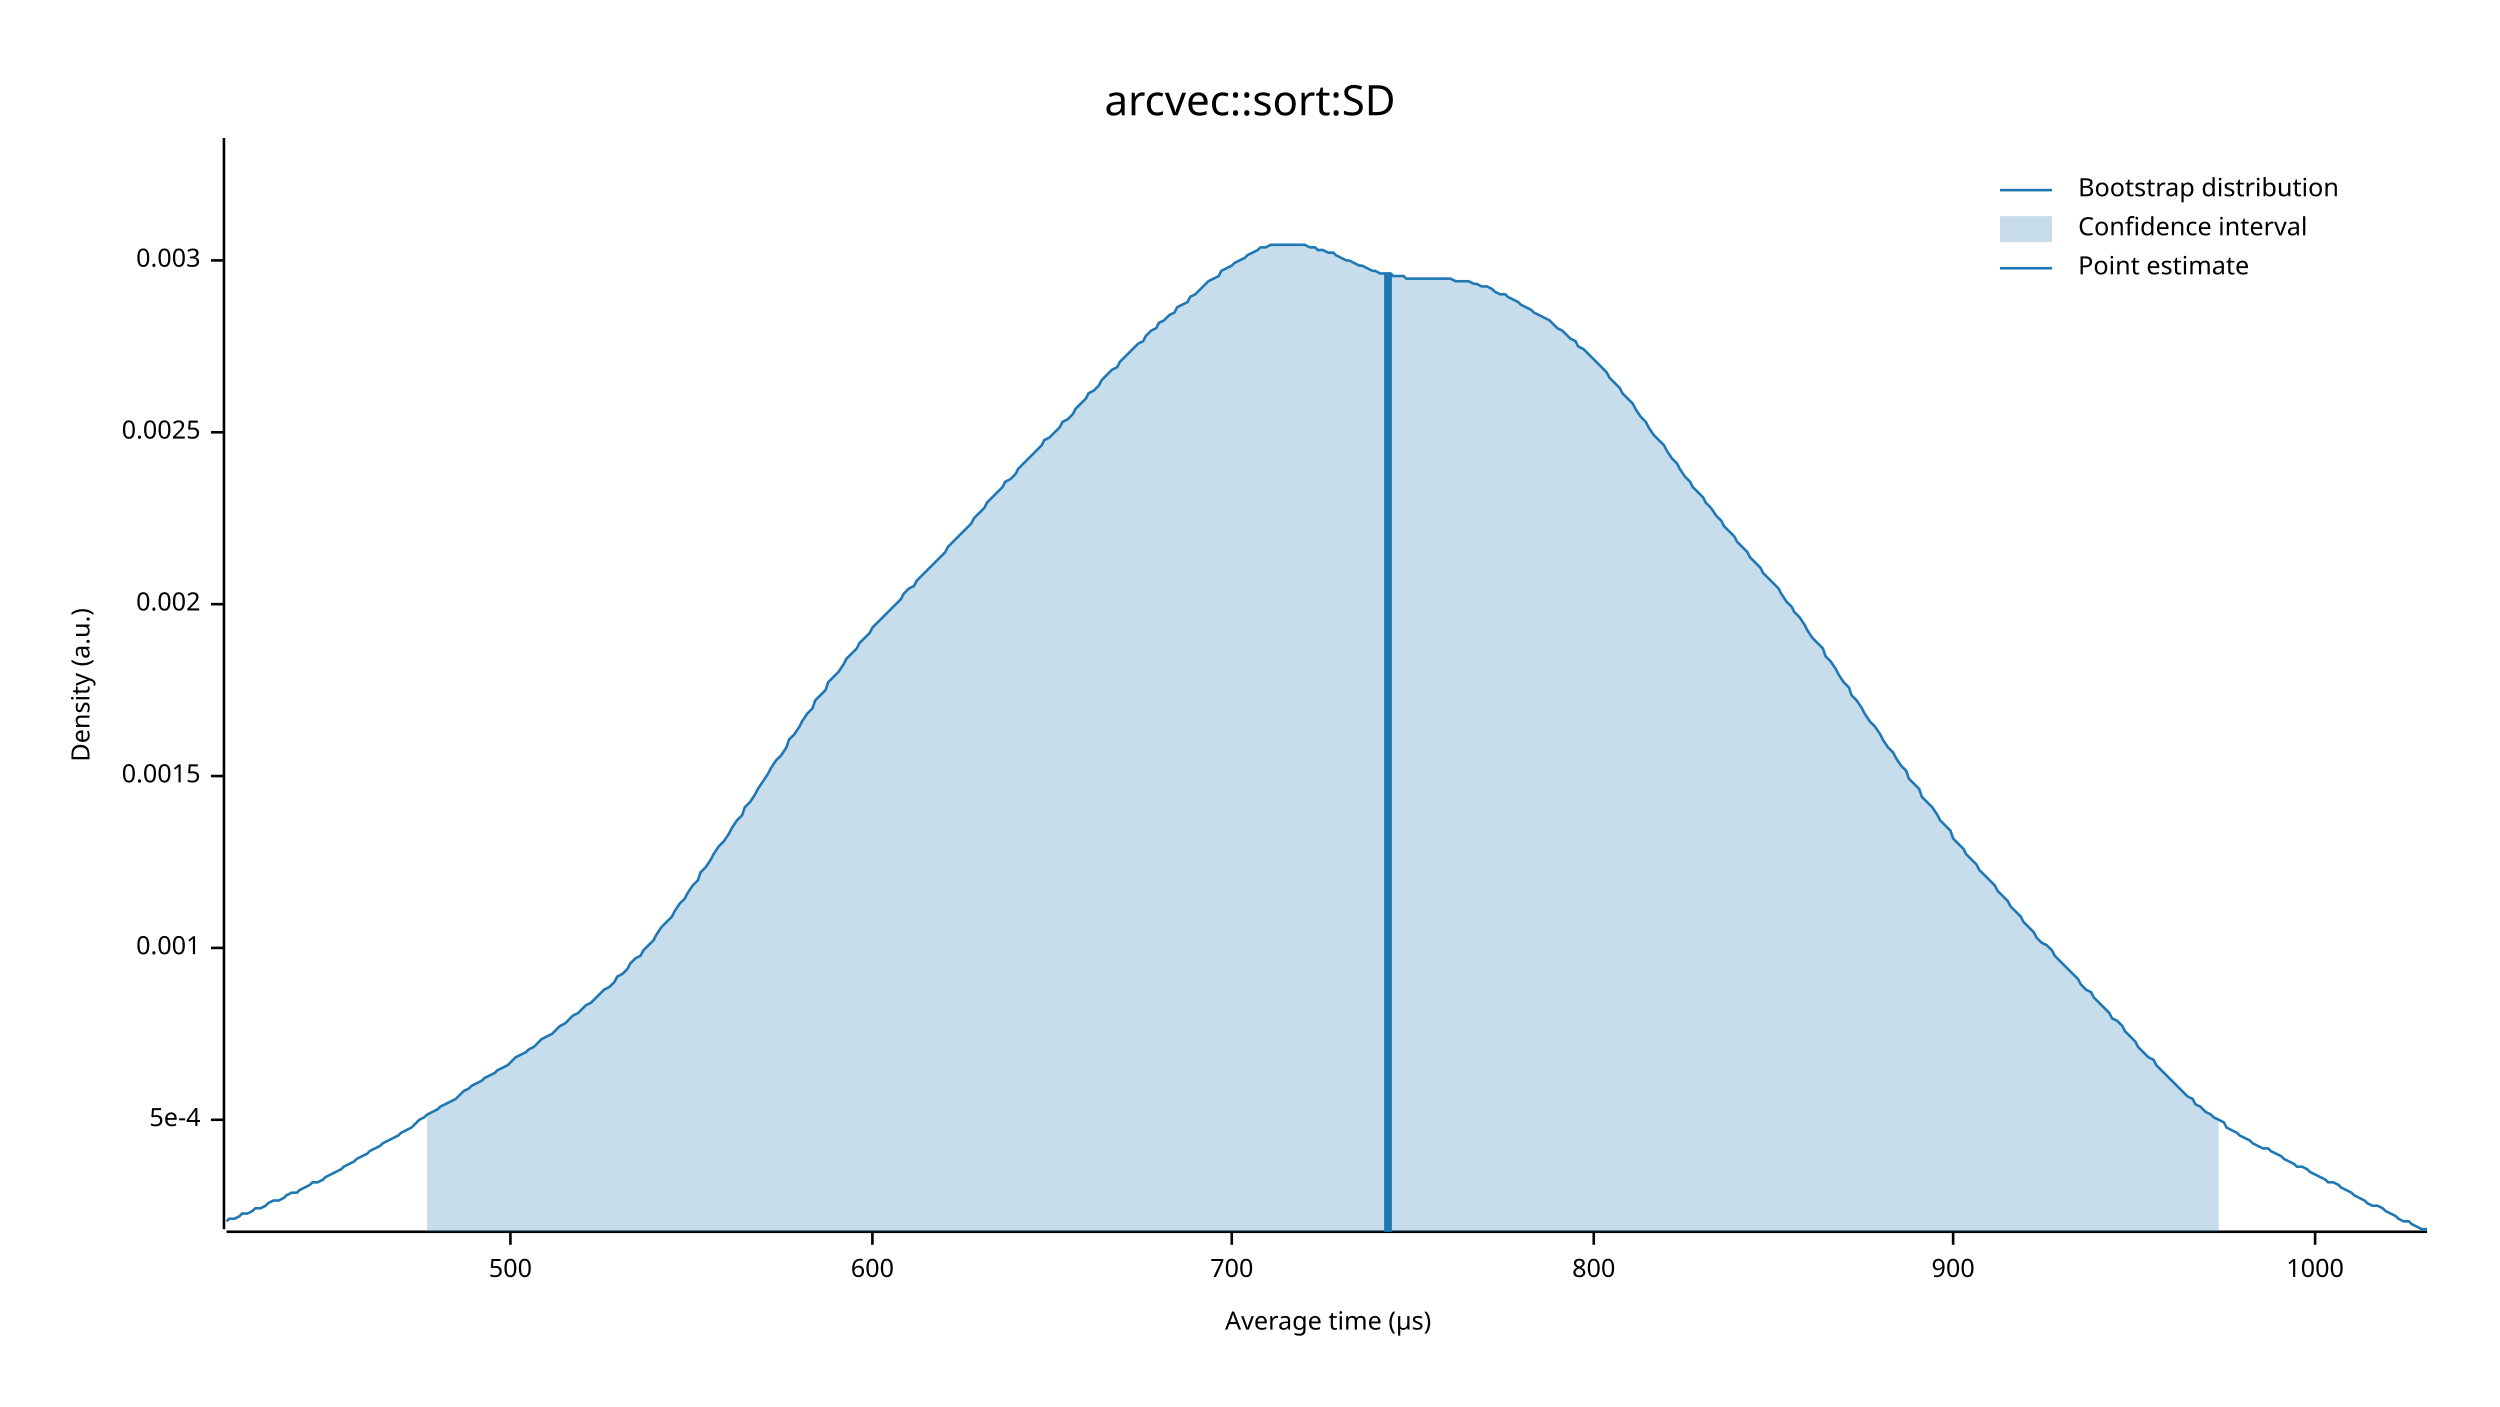
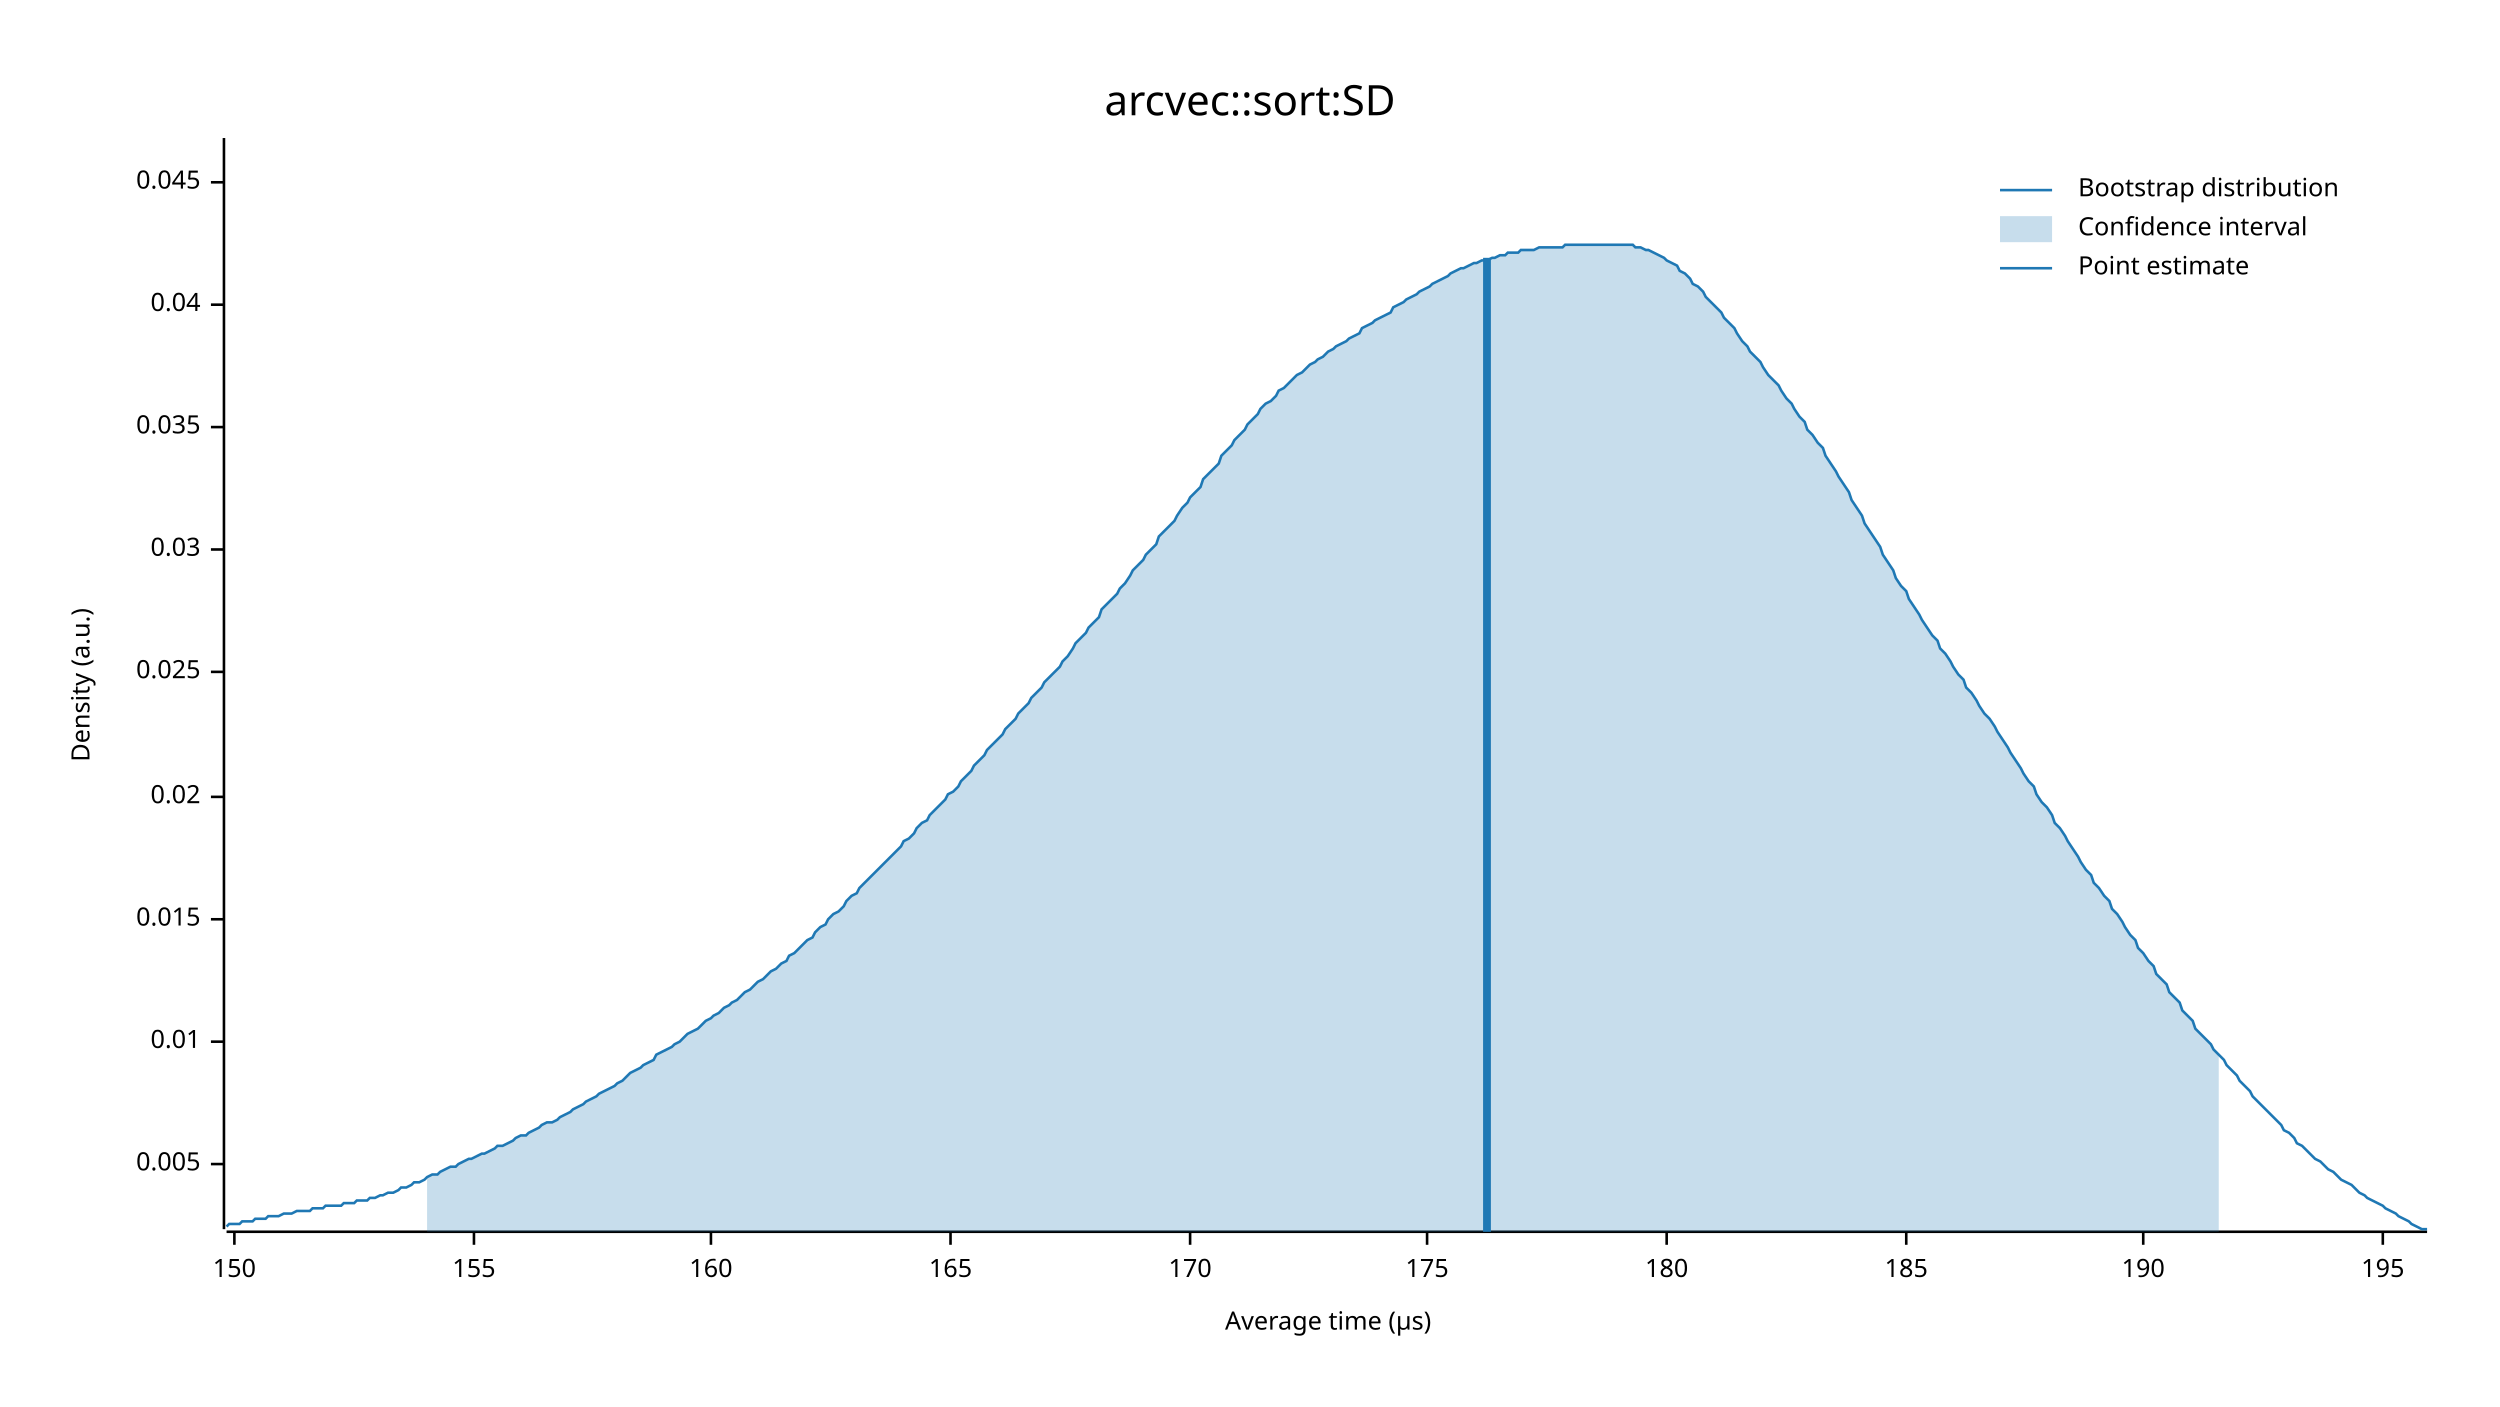
<svg xmlns="http://www.w3.org/2000/svg" width="960" height="540" viewBox="0 0 960 540">
  <text x="480" y="32" dy="0.76em" text-anchor="middle" font-family="sans-serif" font-size="16.129" opacity="1" fill="#000000">
arcvec::sort:SD
</text>
  <text x="27" y="263" dy="0.76em" text-anchor="middle" font-family="sans-serif" font-size="9.677" opacity="1" fill="#000000" transform="rotate(270, 27, 263)">
Density (a.u.)
</text>
  <text x="510" y="513" dy="-0.5ex" text-anchor="middle" font-family="sans-serif" font-size="9.677" opacity="1" fill="#000000">
Average time (µs)
</text>
  <polyline fill="none" opacity="1" stroke="#000000" stroke-width="1" points="86,53 86,472 " />
-   <text x="77" y="430" dy="0.5ex" text-anchor="end" font-family="sans-serif" font-size="9.677" opacity="1" fill="#000000">
- 5e-4
+   <text x="77" y="447" dy="0.5ex" text-anchor="end" font-family="sans-serif" font-size="9.677" opacity="1" fill="#000000">
+ 0.005
</text>
-   <polyline fill="none" opacity="1" stroke="#000000" stroke-width="1" points="81,430 86,430 " />
-   <text x="77" y="364" dy="0.5ex" text-anchor="end" font-family="sans-serif" font-size="9.677" opacity="1" fill="#000000">
- 0.001
+   <polyline fill="none" opacity="1" stroke="#000000" stroke-width="1" points="81,447 86,447 " />
+   <text x="77" y="400" dy="0.5ex" text-anchor="end" font-family="sans-serif" font-size="9.677" opacity="1" fill="#000000">
+ 0.01
</text>
-   <polyline fill="none" opacity="1" stroke="#000000" stroke-width="1" points="81,364 86,364 " />
-   <text x="77" y="298" dy="0.5ex" text-anchor="end" font-family="sans-serif" font-size="9.677" opacity="1" fill="#000000">
- 0.0015
+   <polyline fill="none" opacity="1" stroke="#000000" stroke-width="1" points="81,400 86,400 " />
+   <text x="77" y="353" dy="0.5ex" text-anchor="end" font-family="sans-serif" font-size="9.677" opacity="1" fill="#000000">
+ 0.015
</text>
-   <polyline fill="none" opacity="1" stroke="#000000" stroke-width="1" points="81,298 86,298 " />
-   <text x="77" y="232" dy="0.5ex" text-anchor="end" font-family="sans-serif" font-size="9.677" opacity="1" fill="#000000">
- 0.002
+   <polyline fill="none" opacity="1" stroke="#000000" stroke-width="1" points="81,353 86,353 " />
+   <text x="77" y="306" dy="0.5ex" text-anchor="end" font-family="sans-serif" font-size="9.677" opacity="1" fill="#000000">
+ 0.02
</text>
-   <polyline fill="none" opacity="1" stroke="#000000" stroke-width="1" points="81,232 86,232 " />
-   <text x="77" y="166" dy="0.5ex" text-anchor="end" font-family="sans-serif" font-size="9.677" opacity="1" fill="#000000">
- 0.0025
+   <polyline fill="none" opacity="1" stroke="#000000" stroke-width="1" points="81,306 86,306 " />
+   <text x="77" y="258" dy="0.5ex" text-anchor="end" font-family="sans-serif" font-size="9.677" opacity="1" fill="#000000">
+ 0.025
</text>
-   <polyline fill="none" opacity="1" stroke="#000000" stroke-width="1" points="81,166 86,166 " />
-   <text x="77" y="100" dy="0.5ex" text-anchor="end" font-family="sans-serif" font-size="9.677" opacity="1" fill="#000000">
- 0.003
+   <polyline fill="none" opacity="1" stroke="#000000" stroke-width="1" points="81,258 86,258 " />
+   <text x="77" y="211" dy="0.5ex" text-anchor="end" font-family="sans-serif" font-size="9.677" opacity="1" fill="#000000">
+ 0.03
</text>
-   <polyline fill="none" opacity="1" stroke="#000000" stroke-width="1" points="81,100 86,100 " />
+   <polyline fill="none" opacity="1" stroke="#000000" stroke-width="1" points="81,211 86,211 " />
+   <text x="77" y="164" dy="0.5ex" text-anchor="end" font-family="sans-serif" font-size="9.677" opacity="1" fill="#000000">
+ 0.035
+ </text>
+   <polyline fill="none" opacity="1" stroke="#000000" stroke-width="1" points="81,164 86,164 " />
+   <text x="77" y="117" dy="0.5ex" text-anchor="end" font-family="sans-serif" font-size="9.677" opacity="1" fill="#000000">
+ 0.04
+ </text>
+   <polyline fill="none" opacity="1" stroke="#000000" stroke-width="1" points="81,117 86,117 " />
+   <text x="77" y="70" dy="0.5ex" text-anchor="end" font-family="sans-serif" font-size="9.677" opacity="1" fill="#000000">
+ 0.045
+ </text>
+   <polyline fill="none" opacity="1" stroke="#000000" stroke-width="1" points="81,70 86,70 " />
  <polyline fill="none" opacity="1" stroke="#000000" stroke-width="1" points="87,473 932,473 " />
-   <text x="196" y="483" dy="0.76em" text-anchor="middle" font-family="sans-serif" font-size="9.677" opacity="1" fill="#000000">
- 500
+   <text x="90" y="483" dy="0.76em" text-anchor="middle" font-family="sans-serif" font-size="9.677" opacity="1" fill="#000000">
+ 150
</text>
-   <polyline fill="none" opacity="1" stroke="#000000" stroke-width="1" points="196,473 196,478 " />
-   <text x="335" y="483" dy="0.76em" text-anchor="middle" font-family="sans-serif" font-size="9.677" opacity="1" fill="#000000">
- 600
+   <polyline fill="none" opacity="1" stroke="#000000" stroke-width="1" points="90,473 90,478 " />
+   <text x="182" y="483" dy="0.76em" text-anchor="middle" font-family="sans-serif" font-size="9.677" opacity="1" fill="#000000">
+ 155
</text>
-   <polyline fill="none" opacity="1" stroke="#000000" stroke-width="1" points="335,473 335,478 " />
-   <text x="473" y="483" dy="0.76em" text-anchor="middle" font-family="sans-serif" font-size="9.677" opacity="1" fill="#000000">
- 700
+   <polyline fill="none" opacity="1" stroke="#000000" stroke-width="1" points="182,473 182,478 " />
+   <text x="273" y="483" dy="0.76em" text-anchor="middle" font-family="sans-serif" font-size="9.677" opacity="1" fill="#000000">
+ 160
</text>
-   <polyline fill="none" opacity="1" stroke="#000000" stroke-width="1" points="473,473 473,478 " />
-   <text x="612" y="483" dy="0.76em" text-anchor="middle" font-family="sans-serif" font-size="9.677" opacity="1" fill="#000000">
- 800
+   <polyline fill="none" opacity="1" stroke="#000000" stroke-width="1" points="273,473 273,478 " />
+   <text x="365" y="483" dy="0.76em" text-anchor="middle" font-family="sans-serif" font-size="9.677" opacity="1" fill="#000000">
+ 165
</text>
-   <polyline fill="none" opacity="1" stroke="#000000" stroke-width="1" points="612,473 612,478 " />
-   <text x="750" y="483" dy="0.76em" text-anchor="middle" font-family="sans-serif" font-size="9.677" opacity="1" fill="#000000">
- 900
+   <polyline fill="none" opacity="1" stroke="#000000" stroke-width="1" points="365,473 365,478 " />
+   <text x="457" y="483" dy="0.76em" text-anchor="middle" font-family="sans-serif" font-size="9.677" opacity="1" fill="#000000">
+ 170
</text>
-   <polyline fill="none" opacity="1" stroke="#000000" stroke-width="1" points="750,473 750,478 " />
-   <text x="889" y="483" dy="0.76em" text-anchor="middle" font-family="sans-serif" font-size="9.677" opacity="1" fill="#000000">
- 1000
+   <polyline fill="none" opacity="1" stroke="#000000" stroke-width="1" points="457,473 457,478 " />
+   <text x="548" y="483" dy="0.76em" text-anchor="middle" font-family="sans-serif" font-size="9.677" opacity="1" fill="#000000">
+ 175
</text>
-   <polyline fill="none" opacity="1" stroke="#000000" stroke-width="1" points="889,473 889,478 " />
-   <polyline fill="none" opacity="1" stroke="#1F78B4" stroke-width="1" points="87,469 88,468 90,468 92,467 93,466 95,466 97,465 98,464 100,464 102,463 103,462 105,461 107,461 109,460 110,459 112,458 114,458 115,457 117,456 119,455 120,454 122,454 124,453 125,452 127,451 129,450 131,449 132,448 134,447 136,446 137,445 139,444 141,443 142,442 144,441 146,440 147,439 149,438 151,437 153,436 154,435 156,434 158,433 159,432 161,430 163,429 164,428 166,427 168,426 169,425 171,424 173,423 175,422 176,421 178,419 180,418 181,417 183,416 185,415 186,414 188,413 190,412 191,411 193,410 195,409 197,407 198,406 200,405 202,404 203,403 205,402 207,400 208,399 210,398 212,397 214,395 215,394 217,393 219,391 220,390 222,389 224,387 225,386 227,385 229,383 230,382 232,380 234,379 236,377 237,375 239,374 241,372 242,370 244,368 246,367 247,365 249,363 251,361 252,359 254,356 256,354 258,352 259,350 261,347 263,345 264,343 266,340 268,338 269,335 271,333 273,330 274,328 276,325 278,323 280,320 281,318 283,315 285,313 286,310 288,308 290,305 291,303 293,300 295,297 296,295 298,292 300,290 302,287 303,284 305,282 307,279 308,277 310,274 312,272 313,269 315,267 317,265 318,262 320,260 322,258 324,255 325,253 327,251 329,249 330,247 332,245 334,243 335,241 337,239 339,237 341,235 342,234 344,232 346,230 347,228 349,226 351,225 352,223 354,221 356,219 357,218 359,216 361,214 363,212 364,210 366,208 368,206 369,205 371,203 373,201 374,199 376,197 378,195 379,193 381,191 383,189 385,187 386,185 388,184 390,182 391,180 393,178 395,176 396,175 398,173 400,171 401,169 403,168 405,166 407,164 408,162 410,161 412,159 413,157 415,155 417,153 418,151 420,150 422,148 423,146 425,144 427,142 429,141 430,139 432,137 434,135 435,134 437,132 439,131 440,129 442,127 444,126 445,124 447,123 449,121 451,120 452,118 454,117 456,116 457,114 459,113 461,111 462,110 464,108 466,107 468,106 469,104 471,103 473,102 474,101 476,100 478,99 479,98 481,97 483,96 484,95 486,95 488,94 490,94 491,94 493,94 495,94 496,94 498,94 500,94 501,94 503,95 505,95 506,96 508,96 510,97 512,97 513,98 515,99 517,100 518,100 520,101 522,102 523,102 525,103 527,104 528,104 530,105 532,105 534,105 535,106 537,106 539,106 540,107 542,107 544,107 545,107 547,107 549,107 550,107 552,107 554,107 556,107 557,107 559,108 561,108 562,108 564,108 566,109 567,109 569,110 571,110 573,111 574,112 576,113 578,113 579,114 581,115 583,116 584,117 586,118 588,119 589,120 591,121 593,122 595,123 596,124 598,126 600,127 601,128 603,130 605,131 606,133 608,134 610,136 611,137 613,139 615,141 617,143 618,145 620,147 622,149 623,151 625,153 627,155 628,157 630,160 632,162 633,164 635,167 637,169 639,171 640,173 642,176 644,178 645,180 647,183 649,185 650,187 652,189 654,191 655,193 657,195 659,198 661,200 662,202 664,204 666,206 667,208 669,210 671,212 672,214 674,216 676,218 677,220 679,222 681,224 683,226 684,228 686,231 688,233 689,235 691,237 693,240 694,242 696,245 698,247 700,249 701,252 703,254 705,257 706,259 708,262 710,264 711,267 713,269 715,272 716,274 718,277 720,279 722,282 723,284 725,287 727,289 728,291 730,294 732,296 733,299 735,301 737,303 738,306 740,308 742,310 744,313 745,315 747,317 749,319 750,322 752,324 754,326 755,328 757,330 759,332 760,334 762,336 764,338 766,340 767,342 769,344 771,346 772,348 774,350 776,352 777,354 779,356 781,358 782,360 784,362 786,363 788,365 789,367 791,369 793,371 794,372 796,374 798,376 799,378 801,380 803,381 804,383 806,385 808,387 810,389 811,391 813,392 815,394 816,396 818,398 820,400 821,402 823,404 825,406 827,407 828,409 830,411 832,413 833,414 835,416 837,418 838,419 840,421 842,422 843,424 845,425 847,427 849,428 850,429 852,430 854,431 855,433 857,434 859,435 860,436 862,437 864,438 865,439 867,440 869,441 871,441 872,442 874,443 876,444 877,445 879,446 881,447 882,448 884,448 886,449 887,450 889,451 891,452 893,453 894,454 896,454 898,455 899,456 901,457 903,458 904,459 906,460 908,461 909,462 911,463 913,463 915,464 916,465 918,466 920,467 921,468 923,469 925,469 926,470 928,471 930,472 932,472 " />
-   <polygon opacity="0.25" fill="#1F78B4" points="164,428 166,427 168,426 169,425 171,424 173,423 175,422 176,421 178,419 180,418 181,417 183,416 185,415 186,414 188,413 190,412 191,411 193,410 195,409 197,407 198,406 200,405 202,404 203,403 205,402 207,400 208,399 210,398 212,397 214,395 215,394 217,393 219,391 220,390 222,389 224,387 225,386 227,385 229,383 230,382 232,380 234,379 236,377 237,375 239,374 241,372 242,370 244,368 246,367 247,365 249,363 251,361 252,359 254,356 256,354 258,352 259,350 261,347 263,345 264,343 266,340 268,338 269,335 271,333 273,330 274,328 276,325 278,323 280,320 281,318 283,315 285,313 286,310 288,308 290,305 291,303 293,300 295,297 296,295 298,292 300,290 302,287 303,284 305,282 307,279 308,277 310,274 312,272 313,269 315,267 317,265 318,262 320,260 322,258 324,255 325,253 327,251 329,249 330,247 332,245 334,243 335,241 337,239 339,237 341,235 342,234 344,232 346,230 347,228 349,226 351,225 352,223 354,221 356,219 357,218 359,216 361,214 363,212 364,210 366,208 368,206 369,205 371,203 373,201 374,199 376,197 378,195 379,193 381,191 383,189 385,187 386,185 388,184 390,182 391,180 393,178 395,176 396,175 398,173 400,171 401,169 403,168 405,166 407,164 408,162 410,161 412,159 413,157 415,155 417,153 418,151 420,150 422,148 423,146 425,144 427,142 429,141 430,139 432,137 434,135 435,134 437,132 439,131 440,129 442,127 444,126 445,124 447,123 449,121 451,120 452,118 454,117 456,116 457,114 459,113 461,111 462,110 464,108 466,107 468,106 469,104 471,103 473,102 474,101 476,100 478,99 479,98 481,97 483,96 484,95 486,95 488,94 490,94 491,94 493,94 495,94 496,94 498,94 500,94 501,94 503,95 505,95 506,96 508,96 510,97 512,97 513,98 515,99 517,100 518,100 520,101 522,102 523,102 525,103 527,104 528,104 530,105 532,105 534,105 535,106 537,106 539,106 540,107 542,107 544,107 545,107 547,107 549,107 550,107 552,107 554,107 556,107 557,107 559,108 561,108 562,108 564,108 566,109 567,109 569,110 571,110 573,111 574,112 576,113 578,113 579,114 581,115 583,116 584,117 586,118 588,119 589,120 591,121 593,122 595,123 596,124 598,126 600,127 601,128 603,130 605,131 606,133 608,134 610,136 611,137 613,139 615,141 617,143 618,145 620,147 622,149 623,151 625,153 627,155 628,157 630,160 632,162 633,164 635,167 637,169 639,171 640,173 642,176 644,178 645,180 647,183 649,185 650,187 652,189 654,191 655,193 657,195 659,198 661,200 662,202 664,204 666,206 667,208 669,210 671,212 672,214 674,216 676,218 677,220 679,222 681,224 683,226 684,228 686,231 688,233 689,235 691,237 693,240 694,242 696,245 698,247 700,249 701,252 703,254 705,257 706,259 708,262 710,264 711,267 713,269 715,272 716,274 718,277 720,279 722,282 723,284 725,287 727,289 728,291 730,294 732,296 733,299 735,301 737,303 738,306 740,308 742,310 744,313 745,315 747,317 749,319 750,322 752,324 754,326 755,328 757,330 759,332 760,334 762,336 764,338 766,340 767,342 769,344 771,346 772,348 774,350 776,352 777,354 779,356 781,358 782,360 784,362 786,363 788,365 789,367 791,369 793,371 794,372 796,374 798,376 799,378 801,380 803,381 804,383 806,385 808,387 810,389 811,391 813,392 815,394 816,396 818,398 820,400 821,402 823,404 825,406 827,407 828,409 830,411 832,413 833,414 835,416 837,418 838,419 840,421 842,422 843,424 845,425 847,427 849,428 850,429 852,430 852,473 164,473 " />
-   <polyline fill="none" opacity="1" stroke="#1F78B4" stroke-width="3" points="533,473 533,105 " />
+   <polyline fill="none" opacity="1" stroke="#000000" stroke-width="1" points="548,473 548,478 " />
+   <text x="640" y="483" dy="0.76em" text-anchor="middle" font-family="sans-serif" font-size="9.677" opacity="1" fill="#000000">
+ 180
+ </text>
+   <polyline fill="none" opacity="1" stroke="#000000" stroke-width="1" points="640,473 640,478 " />
+   <text x="732" y="483" dy="0.76em" text-anchor="middle" font-family="sans-serif" font-size="9.677" opacity="1" fill="#000000">
+ 185
+ </text>
+   <polyline fill="none" opacity="1" stroke="#000000" stroke-width="1" points="732,473 732,478 " />
+   <text x="823" y="483" dy="0.76em" text-anchor="middle" font-family="sans-serif" font-size="9.677" opacity="1" fill="#000000">
+ 190
+ </text>
+   <polyline fill="none" opacity="1" stroke="#000000" stroke-width="1" points="823,473 823,478 " />
+   <text x="915" y="483" dy="0.76em" text-anchor="middle" font-family="sans-serif" font-size="9.677" opacity="1" fill="#000000">
+ 195
+ </text>
+   <polyline fill="none" opacity="1" stroke="#000000" stroke-width="1" points="915,473 915,478 " />
+   <polyline fill="none" opacity="1" stroke="#1F78B4" stroke-width="1" points="87,471 88,470 90,470 92,470 93,469 95,469 97,469 98,468 100,468 102,468 103,467 105,467 107,467 109,466 110,466 112,466 114,465 115,465 117,465 119,465 120,464 122,464 124,464 125,463 127,463 129,463 131,463 132,462 134,462 136,462 137,461 139,461 141,461 142,460 144,460 146,459 147,459 149,458 151,458 153,457 154,456 156,456 158,455 159,454 161,454 163,453 164,452 166,451 168,451 169,450 171,449 173,448 175,448 176,447 178,446 180,445 181,445 183,444 185,443 186,443 188,442 190,441 191,440 193,440 195,439 197,438 198,437 200,436 202,436 203,435 205,434 207,433 208,432 210,431 212,431 214,430 215,429 217,428 219,427 220,426 222,425 224,424 225,423 227,422 229,421 230,420 232,419 234,418 236,417 237,416 239,415 241,413 242,412 244,411 246,410 247,409 249,408 251,407 252,405 254,404 256,403 258,402 259,401 261,400 263,398 264,397 266,396 268,395 269,394 271,392 273,391 274,390 276,389 278,387 280,386 281,385 283,384 285,382 286,381 288,380 290,378 291,377 293,376 295,374 296,373 298,372 300,370 302,369 303,367 305,366 307,364 308,363 310,361 312,360 313,358 315,356 317,355 318,353 320,351 322,350 324,348 325,346 327,344 329,343 330,341 332,339 334,337 335,336 337,334 339,332 341,330 342,329 344,327 346,325 347,323 349,322 351,320 352,318 354,316 356,315 357,313 359,311 361,309 363,307 364,305 366,304 368,302 369,300 371,298 373,296 374,294 376,292 378,290 379,288 381,286 383,284 385,282 386,280 388,278 390,276 391,274 393,272 395,270 396,268 398,266 400,264 401,262 403,260 405,258 407,256 408,254 410,252 412,249 413,247 415,245 417,243 418,241 420,239 422,237 423,234 425,232 427,230 429,228 430,226 432,224 434,221 435,219 437,217 439,215 440,213 442,211 444,209 445,206 447,204 449,202 451,200 452,198 454,195 456,193 457,191 459,189 461,187 462,184 464,182 466,180 468,178 469,175 471,173 473,171 474,169 476,167 478,165 479,163 481,161 483,159 484,157 486,155 488,154 490,152 491,150 493,149 495,147 496,146 498,144 500,143 501,142 503,140 505,139 506,138 508,137 510,135 512,134 513,133 515,132 517,131 518,130 520,129 522,128 523,126 525,125 527,124 528,123 530,122 532,121 534,120 535,118 537,117 539,116 540,115 542,114 544,113 545,112 547,111 549,110 550,109 552,108 554,107 556,106 557,105 559,104 561,103 562,103 564,102 566,101 567,101 569,100 571,100 573,99 574,99 576,98 578,98 579,97 581,97 583,97 584,96 586,96 588,96 589,96 591,95 593,95 595,95 596,95 598,95 600,95 601,94 603,94 605,94 606,94 608,94 610,94 611,94 613,94 615,94 617,94 618,94 620,94 622,94 623,94 625,94 627,94 628,95 630,95 632,96 633,96 635,97 637,98 639,99 640,100 642,101 644,102 645,104 647,105 649,107 650,109 652,110 654,112 655,114 657,116 659,118 661,120 662,122 664,124 666,126 667,128 669,131 671,133 672,135 674,137 676,139 677,141 679,144 681,146 683,148 684,150 686,153 688,155 689,157 691,160 693,162 694,165 696,167 698,170 700,172 701,175 703,178 705,181 706,183 708,186 710,189 711,192 713,195 715,198 716,201 718,204 720,207 722,210 723,213 725,216 727,219 728,222 730,225 732,227 733,230 735,233 737,236 738,238 740,241 742,244 744,246 745,249 747,251 749,254 750,256 752,259 754,261 755,264 757,266 759,269 760,271 762,274 764,276 766,279 767,281 769,284 771,287 772,289 774,292 776,295 777,297 779,300 781,302 782,305 784,308 786,310 788,313 789,316 791,318 793,321 794,323 796,326 798,329 799,331 801,334 803,336 804,339 806,341 808,344 810,346 811,349 813,351 815,354 816,356 818,359 820,361 821,364 823,366 825,369 827,371 828,374 830,376 832,378 833,381 835,383 837,385 838,388 840,390 842,392 843,395 845,397 847,399 849,401 850,403 852,405 854,407 855,409 857,411 859,413 860,415 862,417 864,419 865,421 867,423 869,425 871,427 872,428 874,430 876,432 877,434 879,435 881,437 882,439 884,440 886,442 887,443 889,445 891,446 893,448 894,449 896,450 898,452 899,453 901,454 903,455 904,456 906,458 908,459 909,460 911,461 913,462 915,463 916,464 918,465 920,466 921,467 923,468 925,469 926,470 928,471 930,472 932,472 " />
+   <polygon opacity="0.25" fill="#1F78B4" points="164,452 166,451 168,451 169,450 171,449 173,448 175,448 176,447 178,446 180,445 181,445 183,444 185,443 186,443 188,442 190,441 191,440 193,440 195,439 197,438 198,437 200,436 202,436 203,435 205,434 207,433 208,432 210,431 212,431 214,430 215,429 217,428 219,427 220,426 222,425 224,424 225,423 227,422 229,421 230,420 232,419 234,418 236,417 237,416 239,415 241,413 242,412 244,411 246,410 247,409 249,408 251,407 252,405 254,404 256,403 258,402 259,401 261,400 263,398 264,397 266,396 268,395 269,394 271,392 273,391 274,390 276,389 278,387 280,386 281,385 283,384 285,382 286,381 288,380 290,378 291,377 293,376 295,374 296,373 298,372 300,370 302,369 303,367 305,366 307,364 308,363 310,361 312,360 313,358 315,356 317,355 318,353 320,351 322,350 324,348 325,346 327,344 329,343 330,341 332,339 334,337 335,336 337,334 339,332 341,330 342,329 344,327 346,325 347,323 349,322 351,320 352,318 354,316 356,315 357,313 359,311 361,309 363,307 364,305 366,304 368,302 369,300 371,298 373,296 374,294 376,292 378,290 379,288 381,286 383,284 385,282 386,280 388,278 390,276 391,274 393,272 395,270 396,268 398,266 400,264 401,262 403,260 405,258 407,256 408,254 410,252 412,249 413,247 415,245 417,243 418,241 420,239 422,237 423,234 425,232 427,230 429,228 430,226 432,224 434,221 435,219 437,217 439,215 440,213 442,211 444,209 445,206 447,204 449,202 451,200 452,198 454,195 456,193 457,191 459,189 461,187 462,184 464,182 466,180 468,178 469,175 471,173 473,171 474,169 476,167 478,165 479,163 481,161 483,159 484,157 486,155 488,154 490,152 491,150 493,149 495,147 496,146 498,144 500,143 501,142 503,140 505,139 506,138 508,137 510,135 512,134 513,133 515,132 517,131 518,130 520,129 522,128 523,126 525,125 527,124 528,123 530,122 532,121 534,120 535,118 537,117 539,116 540,115 542,114 544,113 545,112 547,111 549,110 550,109 552,108 554,107 556,106 557,105 559,104 561,103 562,103 564,102 566,101 567,101 569,100 571,100 573,99 574,99 576,98 578,98 579,97 581,97 583,97 584,96 586,96 588,96 589,96 591,95 593,95 595,95 596,95 598,95 600,95 601,94 603,94 605,94 606,94 608,94 610,94 611,94 613,94 615,94 617,94 618,94 620,94 622,94 623,94 625,94 627,94 628,95 630,95 632,96 633,96 635,97 637,98 639,99 640,100 642,101 644,102 645,104 647,105 649,107 650,109 652,110 654,112 655,114 657,116 659,118 661,120 662,122 664,124 666,126 667,128 669,131 671,133 672,135 674,137 676,139 677,141 679,144 681,146 683,148 684,150 686,153 688,155 689,157 691,160 693,162 694,165 696,167 698,170 700,172 701,175 703,178 705,181 706,183 708,186 710,189 711,192 713,195 715,198 716,201 718,204 720,207 722,210 723,213 725,216 727,219 728,222 730,225 732,227 733,230 735,233 737,236 738,238 740,241 742,244 744,246 745,249 747,251 749,254 750,256 752,259 754,261 755,264 757,266 759,269 760,271 762,274 764,276 766,279 767,281 769,284 771,287 772,289 774,292 776,295 777,297 779,300 781,302 782,305 784,308 786,310 788,313 789,316 791,318 793,321 794,323 796,326 798,329 799,331 801,334 803,336 804,339 806,341 808,344 810,346 811,349 813,351 815,354 816,356 818,359 820,361 821,364 823,366 825,369 827,371 828,374 830,376 832,378 833,381 835,383 837,385 838,388 840,390 842,392 843,395 845,397 847,399 849,401 850,403 852,405 852,473 164,473 " />
+   <polyline fill="none" opacity="1" stroke="#1F78B4" stroke-width="3" points="571,473 571,99 " />
  <text x="798" y="68" dy="0.76em" text-anchor="start" font-family="sans-serif" font-size="9.677" opacity="1" fill="#000000">
Bootstrap distribution
</text>
  <text x="798" y="83" dy="0.76em" text-anchor="start" font-family="sans-serif" font-size="9.677" opacity="1" fill="#000000">
Confidence interval
</text>
  <text x="798" y="98" dy="0.76em" text-anchor="start" font-family="sans-serif" font-size="9.677" opacity="1" fill="#000000">
Point estimate
</text>
  <polyline fill="none" opacity="1" stroke="#1F78B4" stroke-width="1" points="768,73 788,73 " />
  <rect x="768" y="83" width="20" height="10" opacity="0.25" fill="#1F78B4" stroke="none" />
  <polyline fill="none" opacity="1" stroke="#1F78B4" stroke-width="1" points="768,103 788,103 " />
</svg>
